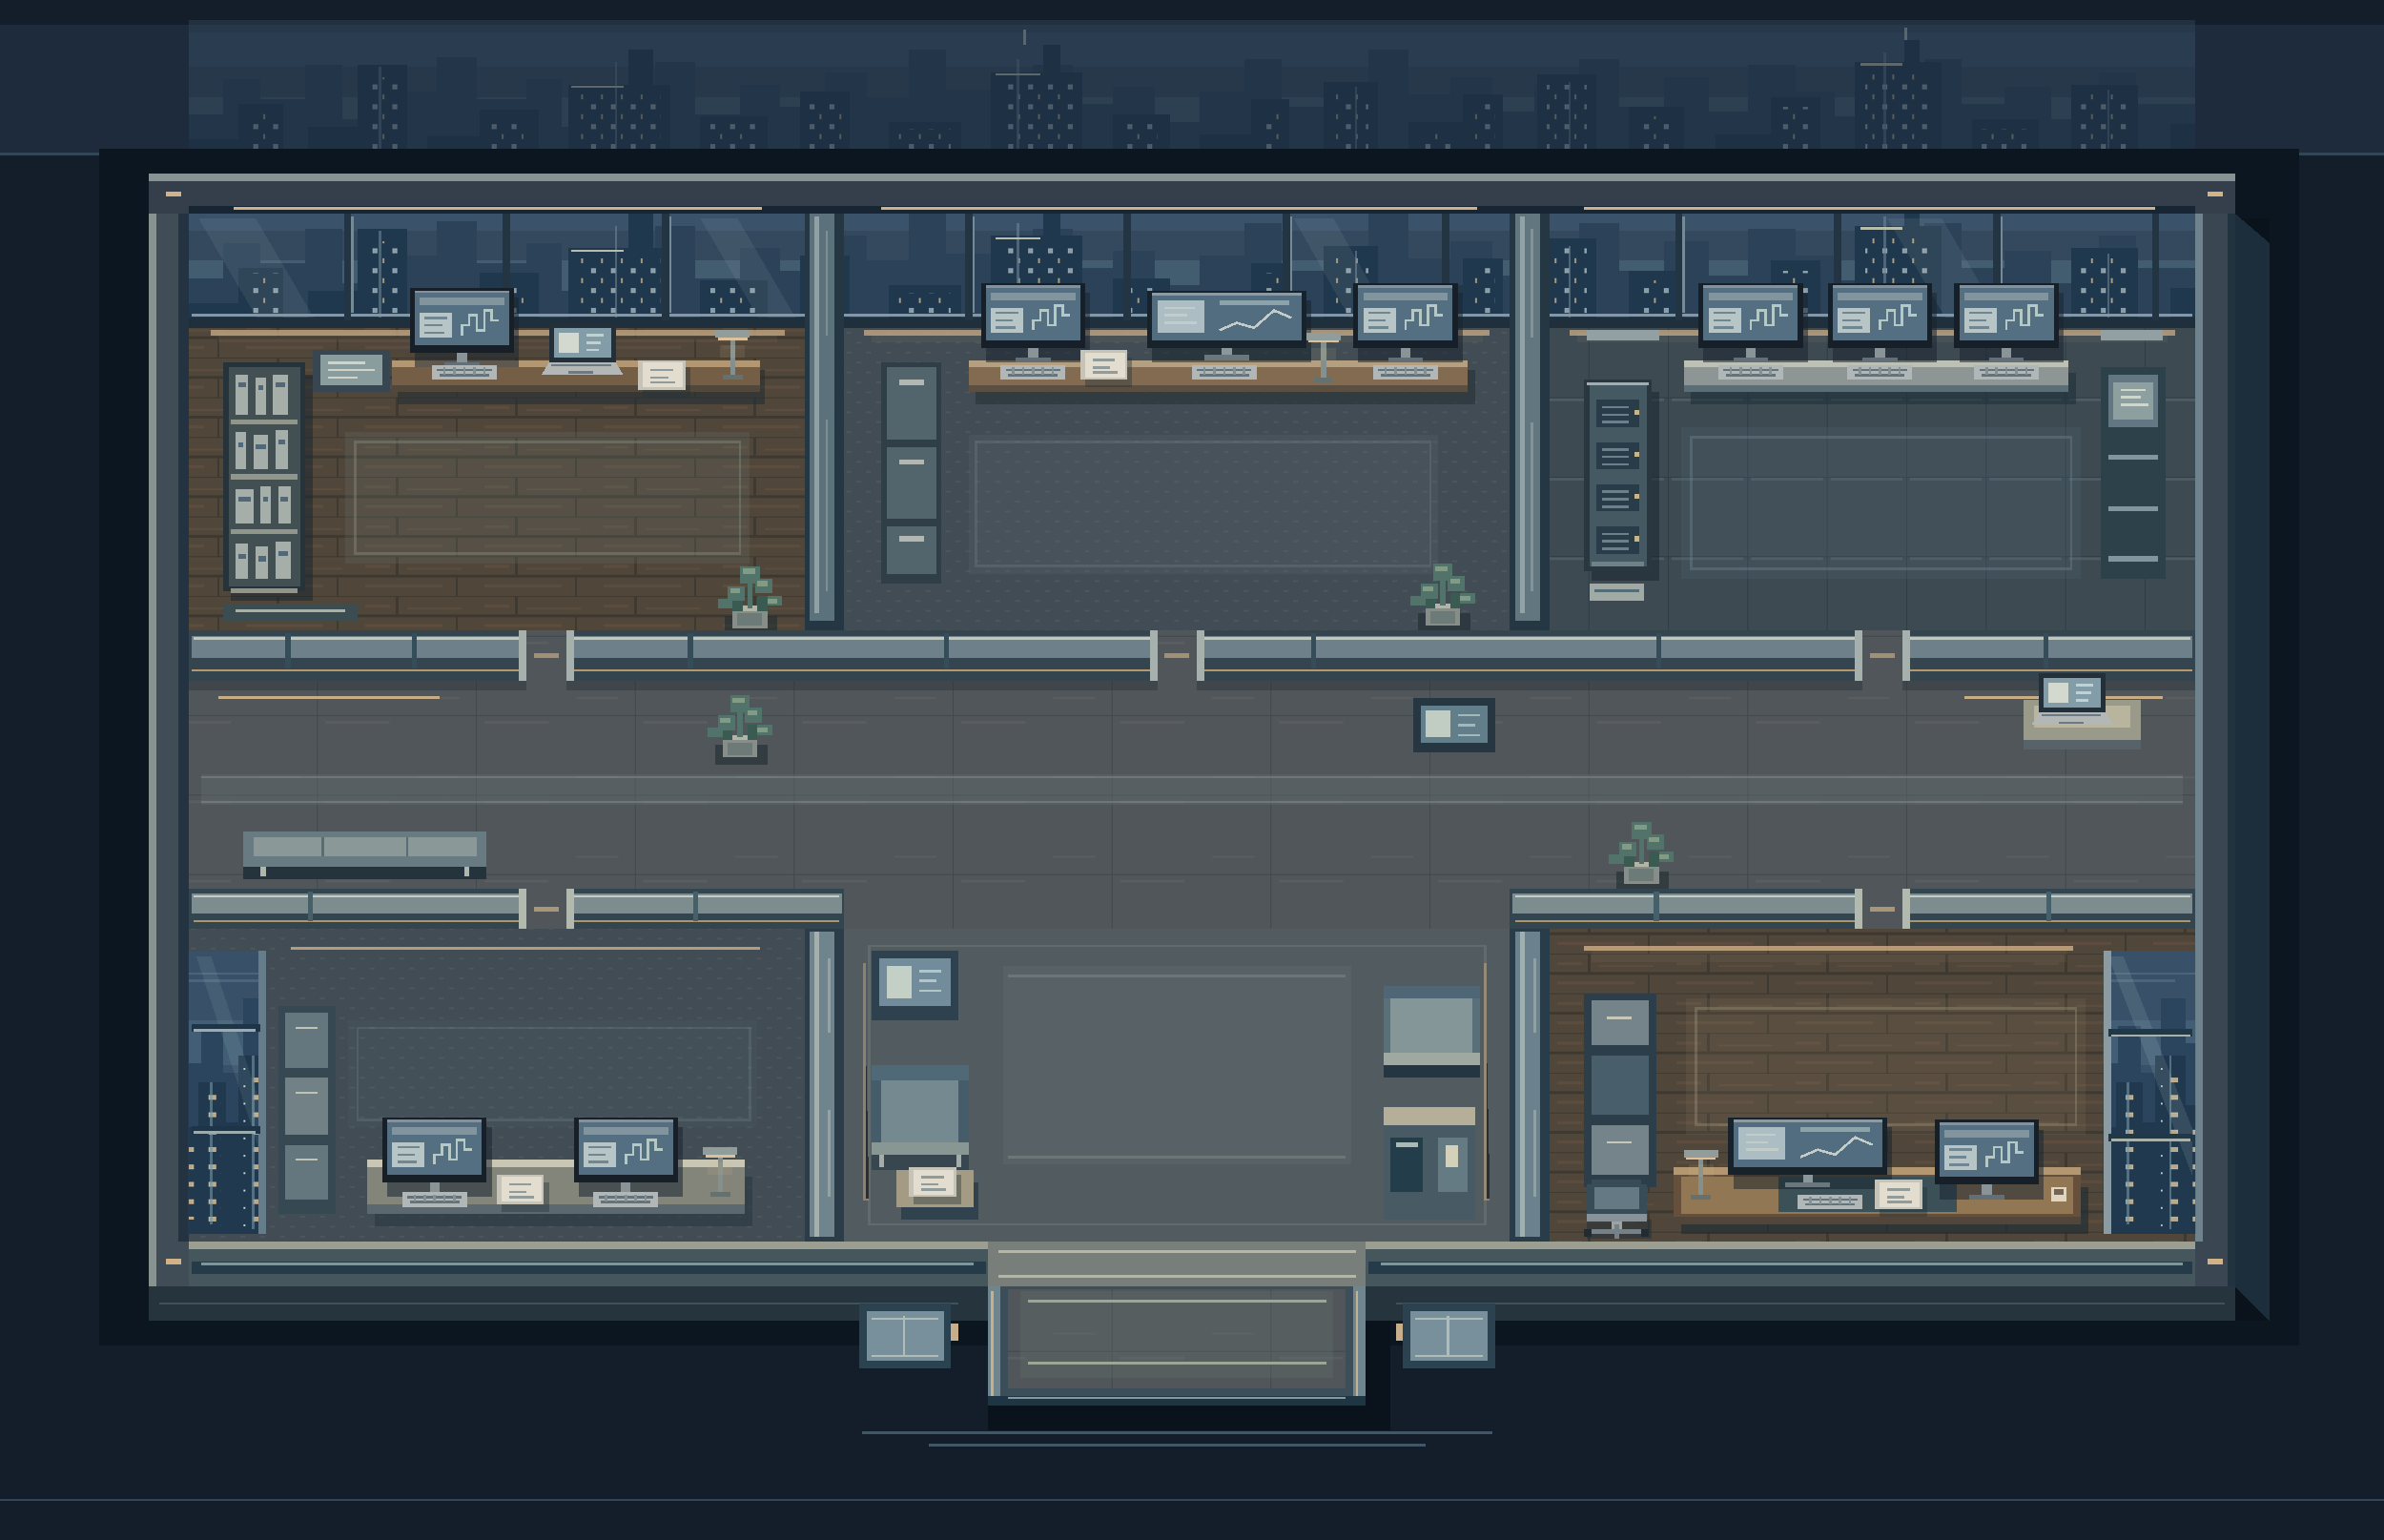
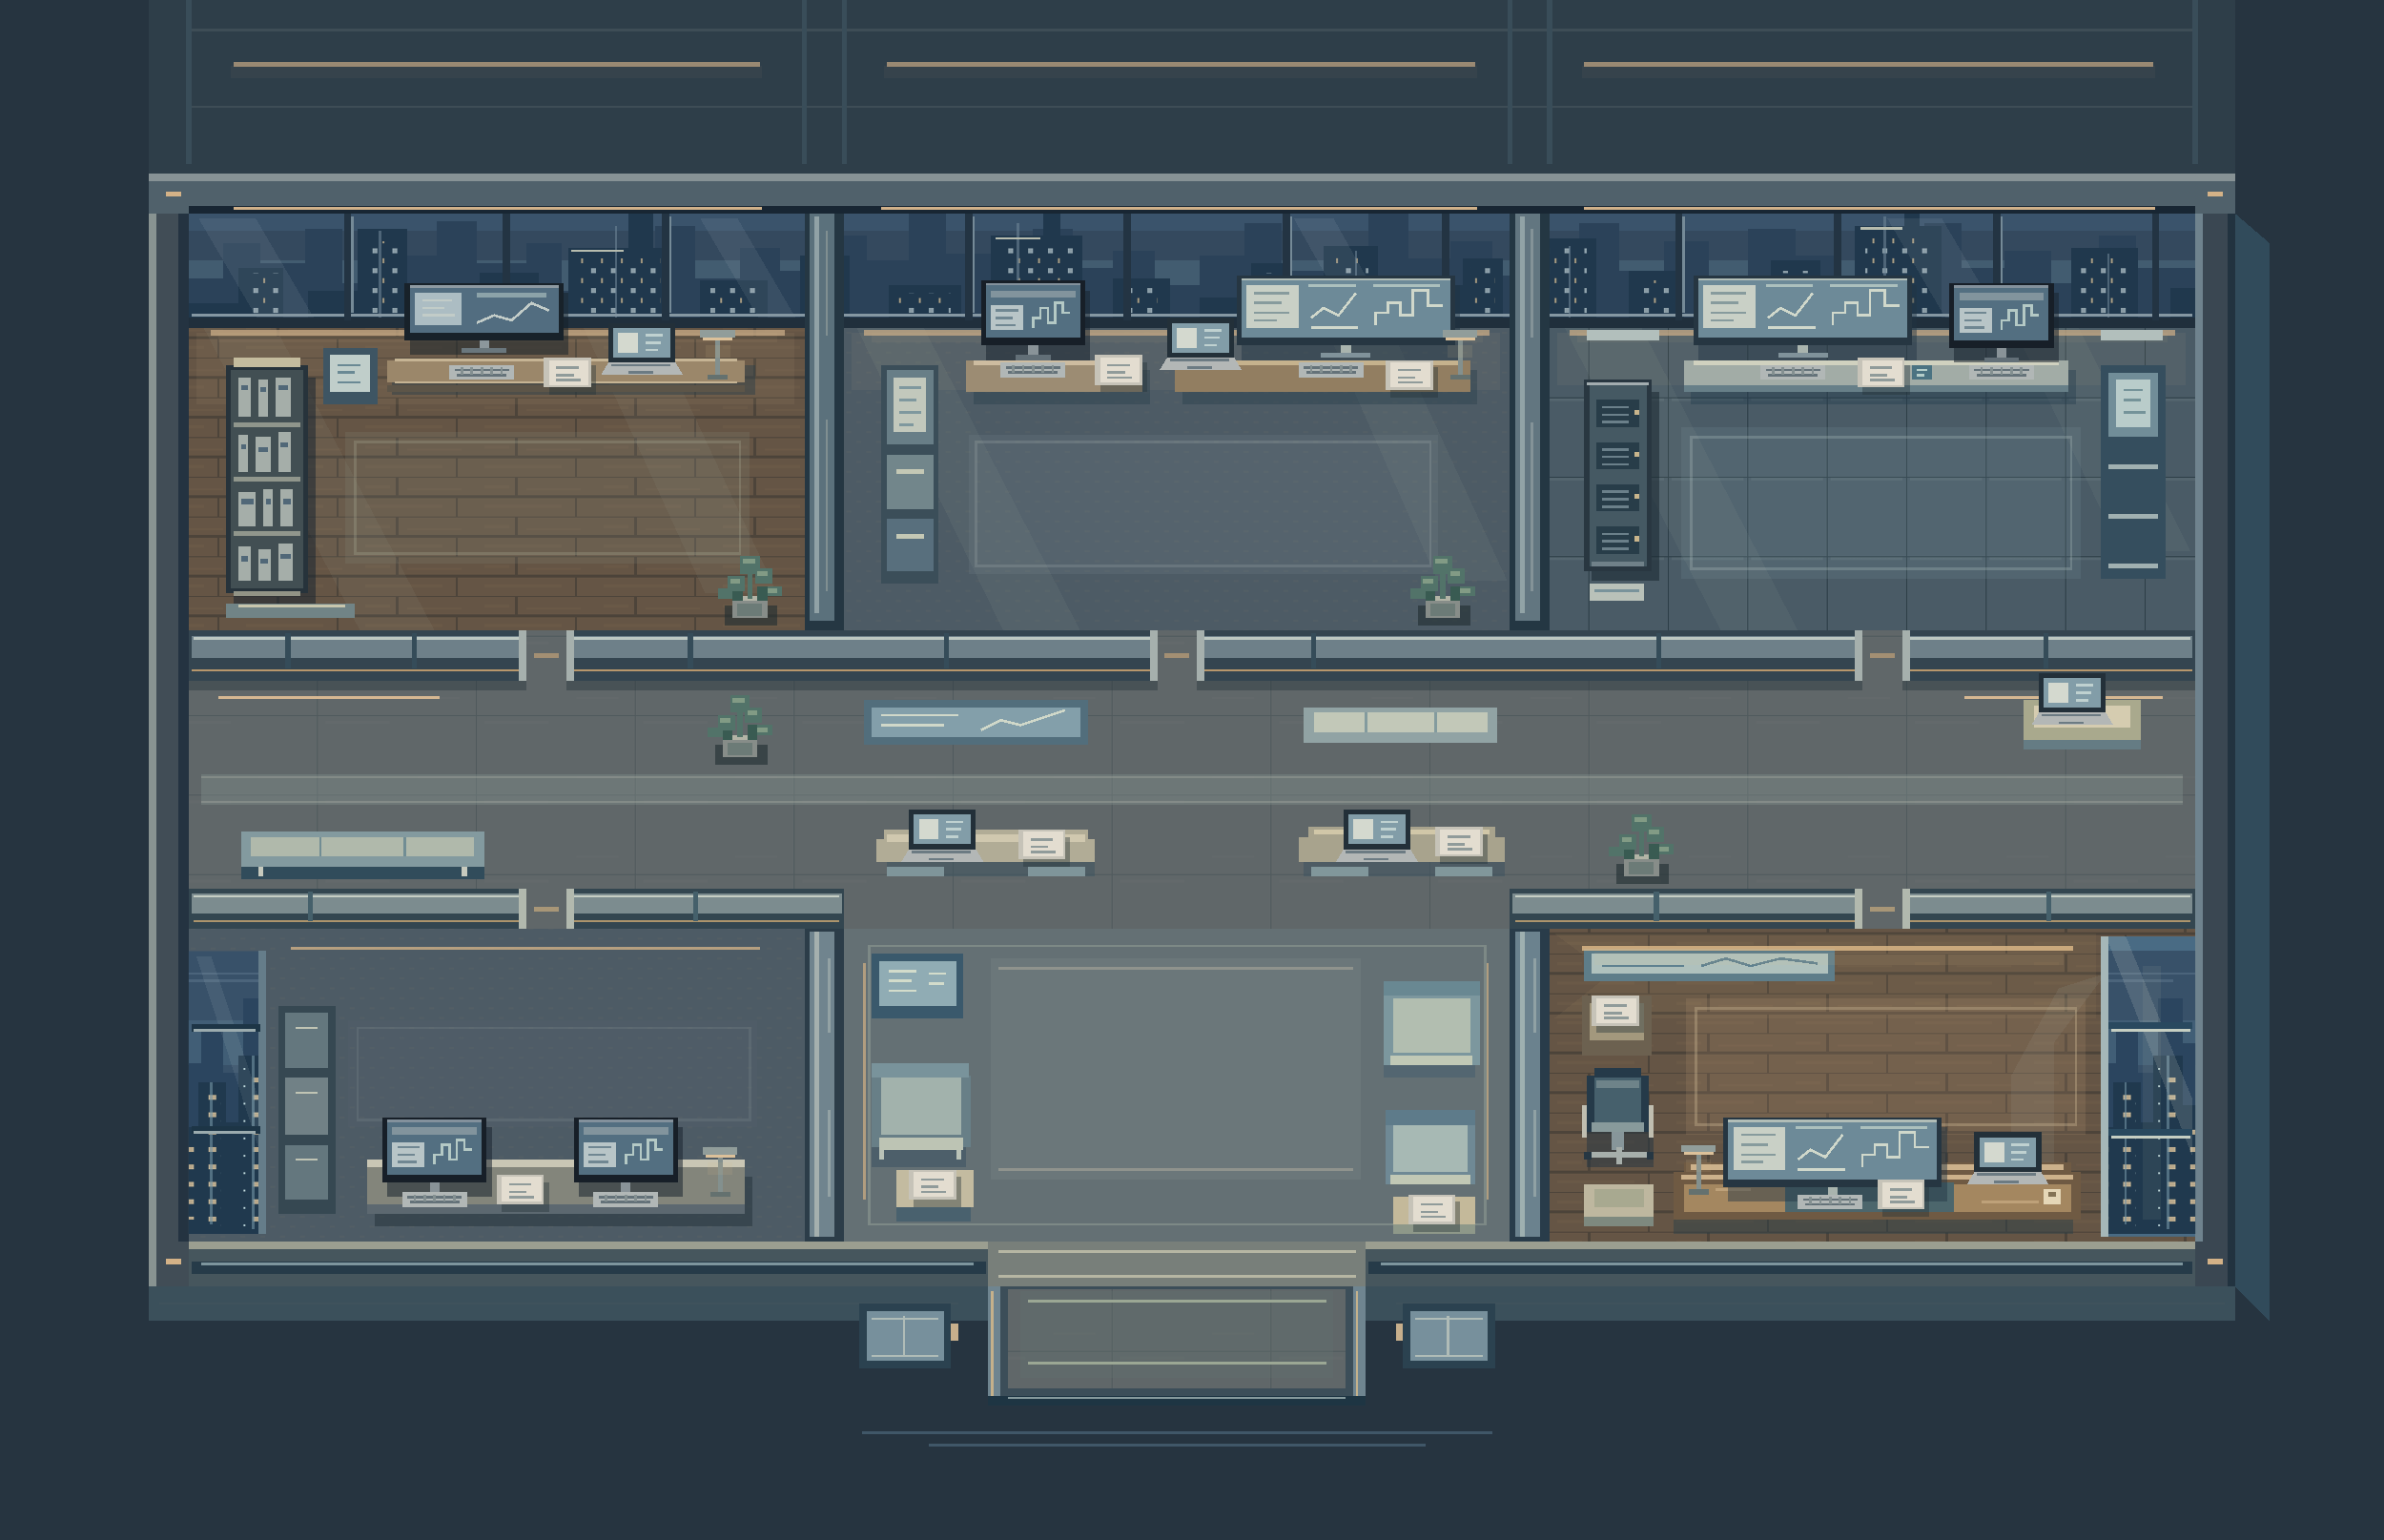
<svg xmlns="http://www.w3.org/2000/svg" width="960" height="620" viewBox="0 0 960 620" shape-rendering="crispEdges" role="img" aria-labelledby="title description">
  <defs>
    <pattern id="wood" width="48" height="16" patternUnits="userSpaceOnUse">
-       <rect width="48" height="16" fill="#51463a" />
-       <path d="M0 0H48M0 8H48" stroke="#3e3931" stroke-width="1" />
-       <path d="M16 0V8M40 8V16" stroke="#3e3931" stroke-width="1" />
+       <rect width="48" height="16" fill="#655545" />
+       <path d="M0 0H48M0 8H48" stroke="#4d443a" stroke-width="1" />
+       <path d="M16 0V8M40 8V16" stroke="#4d443a" stroke-width="1" />
      <path d="M3 4H13M20 5H42M3 12H34" stroke="#78624b" stroke-width="1" opacity=".25" />
    </pattern>
    <pattern id="stone" width="64" height="32" patternUnits="userSpaceOnUse">
-       <rect width="64" height="32" fill="#51565a" />
-       <path d="M0 0H64V32" fill="none" stroke="#42494e" stroke-width="1" />
+       <rect width="64" height="32" fill="#606769" />
+       <path d="M0 0H64V32" fill="none" stroke="#505a5d" stroke-width="1" />
      <path d="M3 3H29M40 25H57" stroke="#6b7070" stroke-width="1" opacity=".3" />
    </pattern>
    <pattern id="carpet" width="8" height="8" patternUnits="userSpaceOnUse">
-       <rect width="8" height="8" fill="#414c54" />
+       <rect width="8" height="8" fill="#4d5b65" />
      <path d="M1 2H3M5 6H7" stroke="#5b6263" stroke-width="1" opacity=".4" />
    </pattern>
    <pattern id="labTiles" width="32" height="32" patternUnits="userSpaceOnUse">
-       <rect width="32" height="32" fill="#3d4a52" />
+       <rect width="32" height="32" fill="#4a5b66" />
      <path d="M0 0H32V32" fill="none" stroke="#2d3e47" stroke-width="1" />
      <path d="M1 1H30" stroke="#65737a" stroke-width="1" opacity=".4" />
    </pattern>
    <pattern id="cityLights" width="8" height="8" patternUnits="userSpaceOnUse">
      <rect x="2" y="2" width="2" height="2" fill="#b5c5ca" />
      <rect x="6" y="6" width="1" height="2" fill="#cbb48c" />
    </pattern>
    <pattern id="cityLightsWarm" width="9" height="7" patternUnits="userSpaceOnUse">
      <rect x="2" y="2" width="3" height="2" fill="#d2bc95" />
      <rect x="7" y="5" width="1" height="1" fill="#b7d0d3" />
    </pattern>
    <clipPath id="northView">
      <rect x="76" y="86" width="808" height="43" />
    </clipPath>
    <clipPath id="westView">
      <rect x="76" y="383" width="31" height="114" />
    </clipPath>
    <clipPath id="eastView">
      <rect x="847" y="383" width="37" height="114" />
    </clipPath>
    <g id="city">
      <rect width="808" height="62" fill="#34495e" />
      <rect y="5" width="808" height="14" fill="#3a536b" />
      <rect y="31" width="808" height="31" fill="#425c70" />
      <path d="M0 50V38H14V24H29V32H47V18H62V40H80V29H100V15H116V32H136V24H150V43H169V32H188V17H204V38H222V26H238V35H256V21H273V31H290V12H305V28H323V39H340V18H356V34H372V27H389V41H407V29H425V16H440V35H457V26H475V12H491V30H508V23H525V37H542V26H560V16H576V35H594V23H612V37H628V18H647V29H663V39H680V24H699V16H714V34H731V27H750V40H769V21H784V34H808V62H0Z" fill="#2b4259" />
      <path d="M0 62V48H20V34H38V62H48V43H68V18H88V62H96V47H117V36H141V62H153V26H177V12H187V26H194V62H206V39H233V62H246V29H266V62H282V41H311V62H323V21H344V10H351V21H360V62H372V38H395V62H407V46H428V32H443V62H457V25H479V62H491V41H513V30H529V62H543V22H567V62H580V35H602V62H615V46H637V31H657V62H671V17H691V8H697V17H706V62H718V40H745V62H758V26H785V62H798V42H808V62Z" fill="#20384d" />
      <path d="M23 36H36V60H23ZM72 23H85V60H72ZM120 40H138V60H120ZM158 30H190V60H158ZM210 42H229V60H210ZM250 33H263V60H250ZM285 44H307V60H285ZM327 25H356V60H327ZM376 42H390V60H376ZM432 36H440V60H432ZM461 29H475V60H461ZM496 45H509V60H496ZM516 33H526V60H516ZM547 26H563V60H547ZM584 39H598V60H584ZM640 35H653V60H640ZM675 21H702V60H675ZM722 44H741V60H722ZM762 30H781V60H762Z" fill="url(#cityLights)" opacity=".7" />
      <path d="M77 19V58M172 17V60M334 16V60M470 27V60M556 25V60M683 13V60M773 28V60" stroke="#6d8495" stroke-width="1" opacity=".6" />
      <path d="M154 27H175M325 22H343M673 18H690" stroke="#b7bcae" stroke-width="1" />
      <rect x="336" y="4" width="1" height="6" fill="#adb4ad" />
      <rect x="691" y="3" width="1" height="5" fill="#adb4ad" />
    </g>
    <g id="sideCity">
      <rect width="42" height="114" fill="#385169" />
      <rect y="28" width="42" height="18" fill="#415e76" />
      <path d="M0 114V45H8V30H17V49H25V19H35V37H42V114Z" fill="#2b455f" />
      <path d="M0 114V71H7V53H18V69H23V42H35V62H42V114Z" fill="#20394e" />
      <path d="M2 77H6V108H2ZM9 58H16V112H9ZM25 47H33V112H25ZM37 67H41V109H37Z" fill="url(#cityLightsWarm)" opacity=".85" />
      <path d="M12 53V110M29 42V112" stroke="#7394a5" stroke-width="1" opacity=".6" />
      <path d="M1 9H41M1 12H31" stroke="#677f95" stroke-width="1" opacity=".4" />
    </g>
    <g id="display">
      <rect x="2" y="4" width="42" height="28" fill="#1a2530" opacity=".55" />
      <rect width="42" height="26" fill="#171f28" />
      <rect x="2" y="2" width="38" height="21" fill="#536f81" />
      <rect x="4" y="4" width="34" height="3" fill="#82949d" />
      <rect x="4" y="10" width="13" height="10" fill="#b8c5c7" />
      <path d="M6 12H15M6 15H13M6 18H14" stroke="#708792" stroke-width="1" />
      <path d="M21 19V15H24V11H27V17H30V9H33V13H36" fill="none" stroke="#b4c9c5" stroke-width="1" />
      <rect x="19" y="26" width="4" height="4" fill="#899398" />
      <rect x="14" y="30" width="14" height="2" fill="#626f77" />
      <rect x="2" y="1" width="38" height="1" fill="#83919c" />
    </g>
    <g id="wideDisplay">
      <rect x="2" y="4" width="64" height="25" fill="#141f28" opacity=".5" />
      <rect width="64" height="23" fill="#18222a" />
      <rect x="2" y="2" width="60" height="18" fill="#526d80" />
      <rect x="4" y="4" width="19" height="13" fill="#acbdc3" />
      <path d="M7 7H19M7 10H16M7 13H20M29 16L36 13L43 15L51 8L58 11" fill="none" stroke="#c2ccc8" stroke-width="1" />
      <rect x="29" y="4" width="28" height="2" fill="#8ca3a9" />
      <rect x="30" y="23" width="4" height="3" fill="#8c979c" />
      <rect x="23" y="26" width="18" height="2" fill="#6a777d" />
      <rect x="2" y="1" width="60" height="1" fill="#8e9aa2" />
    </g>
    <g id="laptop">
      <rect width="27" height="16" fill="#233039" />
      <rect x="2" y="2" width="23" height="12" fill="#829da8" />
      <rect x="4" y="4" width="8" height="8" fill="#d4d9cf" />
      <path d="M15 5H22M15 8H21M15 11H20" stroke="#bfd1d0" stroke-width="1" />
      <path d="M0 16H27L30 21H-3Z" fill="#b3b7b6" />
      <path d="M1 17H25M8 20H18" stroke="#6c7b83" stroke-width="1" />
    </g>
    <g id="keyboard">
      <rect width="26" height="6" fill="#b1b7b6" />
      <path d="M2 2H24M3 4H23" stroke="#647279" stroke-width="1" />
      <path d="M5 1V4M9 1V4M13 1V4M17 1V4M21 1V4" stroke="#849091" stroke-width="1" />
    </g>
    <g id="documents">
      <rect x="2" y="3" width="19" height="12" fill="#243137" opacity=".4" />
      <rect width="19" height="12" fill="#c6c3b8" />
      <rect x="2" y="1" width="16" height="10" fill="#e3ddd0" />
      <path d="M5 4H14M5 7H12M5 9H15" stroke="#909b9a" stroke-width="1" />
    </g>
    <g id="deskLight">
      <rect x="8" y="4" width="2" height="16" fill="#83908e" />
      <rect x="2" y="2" width="14" height="3" fill="#919d9a" />
      <rect x="3" y="5" width="12" height="1" fill="#dcc19a" />
      <rect x="5" y="20" width="8" height="2" fill="#64716f" />
      <path d="M4 8H14V13H4Z" fill="#d7b886" opacity=".12" />
    </g>
    <g id="plant">
      <rect x="5" y="20" width="21" height="8" fill="#1f2d31" opacity=".6" />
      <rect x="8" y="16" width="14" height="9" fill="#878d89" />
      <rect x="8" y="16" width="14" height="2" fill="#b2b4a6" />
      <rect x="10" y="19" width="10" height="5" fill="#6c7b77" />
      <path d="M14 17V4H16V17M6 8H13V14H6ZM17 5H24V11H17ZM11 0H19V7H11ZM2 13H9V17H2ZM21 12H28V16H21Z" fill="#527369" />
      <path d="M7 9H11V11H7ZM12 1H17V3H12ZM18 6H22V8H18ZM22 13H26V15H22Z" fill="#829b85" />
      <path d="M8 14H12V18H8M18 12H22V18H18" fill="#395b52" />
    </g>
    <g id="knowledgeCabinet">
      <rect x="3" y="5" width="33" height="91" fill="#1a2731" opacity=".55" />
      <rect width="33" height="92" fill="#27333b" />
      <rect x="2" y="2" width="29" height="88" fill="#424f53" />
      <path d="M3 24H30M3 46H30M3 68H30" stroke="#90968c" stroke-width="2" />
      <path d="M5 5H10V21H5ZM13 6H17V21H13ZM20 5H26V21H20ZM5 28H9V43H5ZM12 29H18V43H12ZM21 27H26V43H21ZM5 51H12V65H5ZM15 50H19V65H15ZM22 50H27V65H22ZM5 73H10V87H5ZM13 74H18V87H13ZM21 72H27V87H21Z" fill="#a5aea9" />
      <path d="M6 9H9M14 10H16M21 9H25M6 33H8M13 34H17M22 32H25M6 55H11M16 55H18M23 55H26M6 78H9M14 79H17M22 77H26" stroke="#516878" stroke-width="2" />
      <rect x="3" y="91" width="27" height="2" fill="#929486" />
    </g>
    <g id="server">
      <rect x="3" y="5" width="27" height="76" fill="#182630" opacity=".55" />
      <rect width="27" height="77" fill="#293741" />
      <rect x="2" y="2" width="23" height="73" fill="#455963" />
      <path d="M5 8H22V19H5ZM5 25H22V36H5ZM5 42H22V53H5ZM5 59H22V70H5Z" fill="#283d49" />
      <path d="M7 11H18M7 14H18M7 17H18M7 28H18M7 31H18M7 34H18M7 45H18M7 48H18M7 51H18M7 62H18M7 65H18M7 68H18" stroke="#6b808a" stroke-width="1" />
      <path d="M20 12H22V14H20ZM20 29H22V31H20ZM20 46H22V48H20ZM20 63H22V65H20Z" fill="#c9b58c" />
      <rect x="1" y="1" width="25" height="1" fill="#a3adb0" />
      <rect x="3" y="73" width="21" height="2" fill="#708189" />
    </g>
    <g id="modernChair">
      <rect x="2" y="19" width="26" height="8" fill="#213039" opacity=".5" />
      <path d="M4 3H24V5H26V18H2V5H4Z" fill="#384c58" />
      <rect x="5" y="6" width="18" height="9" fill="#647983" />
      <rect x="2" y="17" width="24" height="3" fill="#889298" />
      <rect x="12" y="20" width="4" height="4" fill="#9ca4a2" />
      <path d="M3 24H25M14 21V27" stroke="#73828a" stroke-width="2" />
      <rect x="1" y="23" width="3" height="3" fill="#202c34" />
      <rect x="24" y="23" width="3" height="3" fill="#202c34" />
    </g>
+     <g id="briefingDisplay">
+       <rect x="2" y="4" width="88" height="30" fill="#1f3442" opacity=".45" />
+       <rect width="88" height="28" fill="#263642" />
+       <rect x="2" y="2" width="84" height="23" fill="#6d8a98" />
+       <rect x="4" y="4" width="21" height="17" fill="#c9d0c6" />
+       <path d="M7 7H21M7 11H18M7 15H21M7 18H16" stroke="#879b9d" stroke-width="1" />
+       <path d="M30 21H49M30 17L35 13L41 16L48 7M56 20V15H61V11H66V16H71V6H77V12H83" fill="none" stroke="#d0d8cb" stroke-width="1" />
+       <path d="M29 4H48M55 4H82" stroke="#acc0bd" stroke-width="1" />
+       <rect x="2" y="1" width="84" height="1" fill="#b1bdb7" />
+       <rect x="42" y="28" width="4" height="3" fill="#a9b4ae" />
+       <rect x="34" y="31" width="20" height="2" fill="#80929a" />
+     </g>
+     <g id="executiveChair">
+       <rect x="2" y="26" width="27" height="14" fill="#223442" opacity=".5" />
+       <path d="M5 0H24V3H27V26H2V3H5Z" fill="#253a49" />
+       <rect x="5" y="4" width="19" height="18" fill="#46606c" />
+       <rect x="6" y="5" width="17" height="3" fill="#6e8389" />
+       <rect x="4" y="22" width="21" height="4" fill="#889a9b" />
+       <path d="M1 15V28M28 15V28" stroke="#c0beb0" stroke-width="2" />
+       <rect x="12" y="26" width="5" height="7" fill="#87969a" />
+       <path d="M3 35H27M15 32V39" stroke="#a7afab" stroke-width="2" />
+       <rect x="1" y="34" width="3" height="3" fill="#263743" />
+       <rect x="26" y="34" width="3" height="3" fill="#263743" />
+     </g>
+     <clipPath id="directorGlazing">
+       <rect x="846" y="377" width="38" height="121" />
+     </clipPath>
  </defs>
-   <rect width="960" height="620" fill="#141e2a" />
-   <rect y="10" width="960" height="52" fill="#1d2b3c" />
-   <g opacity=".42" transform="translate(76 8)">
-     <use href="#city" />
-   </g>
-   <path d="M0 62H960M0 604H960" stroke="#334658" stroke-width="1" />
-   <rect x="40" y="60" width="886" height="482" fill="#0c1620" />
-   <path d="M60 88H914V532H560V576H398V532H60Z" fill="#0a131c" />
-   <rect x="60" y="70" width="840" height="448" fill="#313d44" />
+   <rect width="960" height="620" fill="#263440" />
+   <rect x="60" width="840" height="70" fill="#2e3e49" />
+   <path d="M76 12H884M76 43H884" stroke="#55636a" stroke-width="1" opacity=".4" />
+   <path d="M94 26H306M357 26H594M638 26H867" stroke="#d3b08a" stroke-width="2" opacity=".65" />
+   <path d="M93 29H307M356 29H595M637 29H868" stroke="#d3b08a" stroke-width="5" opacity=".05" />
+   <path d="M76 0V66M324 0V66M340 0V66M608 0V66M624 0V66M884 0V66" stroke="#394d59" stroke-width="2" />
+   <rect x="60" y="70" width="840" height="448" fill="#46545d" />
  <rect x="76" y="86" width="808" height="414" fill="url(#stone)" />
  <rect x="76" y="86" width="248" height="168" fill="url(#wood)" />
  <rect x="340" y="86" width="268" height="168" fill="url(#carpet)" />
  <rect x="624" y="86" width="260" height="168" fill="url(#labTiles)" />
  <rect x="76" y="374" width="248" height="126" fill="url(#carpet)" />
  <rect x="624" y="374" width="260" height="126" fill="url(#wood)" />
-   <rect x="340" y="374" width="268" height="126" fill="#525b60" />
-   <path d="M350 381H598V493H350Z" fill="none" stroke="#626b6c" stroke-width="1" />
+   <rect x="340" y="374" width="268" height="126" fill="#647074" />
+   <path d="M350 381H598V493H350Z" fill="none" stroke="#7d8986" stroke-width="1" />
+   <path d="M82 132H111L175 254H145ZM235 132H263L313 239H284ZM345 132H372L435 254H404ZM534 132H560L607 234H579ZM630 132H661L724 254H693ZM811 132H837L882 222H854Z" fill="#c3d2ce" opacity=".055" />
+   <path d="M79 134H320V163H79ZM343 134H604V157H343ZM627 134H880V155H627Z" fill="#d8ba8c" opacity=".065" />
+   <path d="M626 376H844V410H626L660 383H824V393H649Z" fill="#d4ad77" opacity=".07" />
+   <path d="M848 392L827 420V475H810V433L829 398Z" fill="#b5ced2" opacity=".085" />
  <g clip-path="url(#northView)">
    <use href="#city" x="76" y="74" />
    <path d="M80 88L103 88L127 129H104ZM282 88H297L321 129H306ZM521 88H537L560 129H544ZM760 88H782L806 129H784Z" fill="#b3c5cb" opacity=".1" />
  </g>
  <rect x="76" y="128" width="808" height="4" fill="#202f3c" />
  <path d="M77 127H883" stroke="#8597a2" stroke-width="1" />
  <path d="M140 86V129M204 86V129M268 86V129M390 86V129M454 86V129M518 86V129M582 86V129M676 86V129M740 86V129M804 86V129M868 86V129" stroke="#233443" stroke-width="3" />
  <path d="M142 87V126M270 87V126M392 87V126M520 87V126M678 87V126M806 87V126" stroke="#758a97" stroke-width="1" />
-   <rect x="60" y="70" width="840" height="16" fill="#343f4b" />
+   <rect x="60" y="70" width="840" height="16" fill="#50616b" />
  <rect x="60" y="70" width="840" height="3" fill="#879295" />
  <rect x="76" y="83" width="808" height="3" fill="#182633" />
  <path d="M94 84H307M355 84H595M638 84H868" stroke="#d0b18a" stroke-width="1" />
  <rect x="60" y="86" width="16" height="432" fill="#414d56" />
  <rect x="60" y="86" width="3" height="432" fill="#889391" />
  <rect x="72" y="86" width="4" height="414" fill="#243341" />
  <rect x="884" y="86" width="16" height="432" fill="#3a4752" />
  <rect x="884" y="86" width="3" height="414" fill="#6f838e" />
  <rect x="897" y="86" width="3" height="432" fill="#223340" />
-   <path d="M900 86L914 98V532L900 518Z" fill="#1c2d3b" />
-   <path d="M60 518H398V532H60ZM550 518H900V532H550Z" fill="#26343d" />
+   <path d="M900 86L914 98V532L900 518Z" fill="#314b5b" />
+   <path d="M60 518H398V532H60ZM550 518H900V532H550Z" fill="#3b505b" />
  <path d="M64 525H386M562 525H896" stroke="#3f525c" stroke-width="1" />
  <path d="M85 134H316M348 134H600M632 134H876" stroke="#c8ab85" stroke-width="2" opacity=".75" />
  <path d="M88 136H313M351 136H597M635 136H873" stroke="#d7b384" stroke-width="4" opacity=".07" />
-   <use href="#knowledgeCabinet" x="90" y="146" />
-   <rect x="126" y="141" width="31" height="17" fill="#374650" />
-   <rect x="129" y="143" width="25" height="12" fill="#8a9d9e" />
-   <path d="M132 146H147M132 149H151M132 152H144" stroke="#d0d3c7" stroke-width="1" />
-   <rect x="160" y="149" width="148" height="14" fill="#242e35" opacity=".6" />
-   <rect x="158" y="145" width="148" height="13" fill="#745e45" />
-   <rect x="158" y="145" width="148" height="3" fill="#b39773" />
-   <rect x="158" y="155" width="148" height="3" fill="#51483b" />
-   <use href="#display" x="165" y="116" />
-   <use href="#laptop" x="221" y="130" />
-   <use href="#documents" x="257" y="145" />
-   <use href="#deskLight" x="286" y="131" />
-   <use href="#keyboard" x="174" y="147" />
-   <rect x="139" y="174" width="163" height="53" fill="#65706a" opacity=".25" />
-   <path d="M143 178H298V223H143Z" fill="none" stroke="#879184" stroke-width="1" opacity=".4" />
-   <rect x="90" y="243" width="54" height="7" fill="#3b4d50" />
-   <path d="M95 246H139" stroke="#adb1a0" stroke-width="1" />
-   <use href="#plant" x="287" y="228" />
-   <rect x="355" y="146" width="24" height="89" fill="#303f47" />
-   <rect x="357" y="148" width="20" height="29" fill="#52646c" />
-   <rect x="357" y="180" width="20" height="29" fill="#52646c" />
-   <rect x="357" y="212" width="20" height="19" fill="#52646c" />
-   <path d="M362 154H372M362 186H372M362 217H372" stroke="#b2b8b1" stroke-width="2" />
-   <rect x="393" y="149" width="201" height="14" fill="#273239" opacity=".65" />
-   <rect x="390" y="145" width="201" height="13" fill="#826b50" />
-   <rect x="390" y="145" width="201" height="3" fill="#b4a080" />
-   <rect x="390" y="155" width="201" height="3" fill="#5b4f42" />
-   <use href="#display" x="395" y="114" />
-   <use href="#wideDisplay" x="462" y="117" />
-   <use href="#display" x="545" y="114" />
-   <use href="#keyboard" x="403" y="147" />
-   <use href="#keyboard" x="480" y="147" />
-   <use href="#keyboard" x="553" y="147" />
-   <use href="#documents" x="435" y="141" />
-   <use href="#deskLight" x="524" y="132" />
-   <rect x="390" y="175" width="189" height="56" fill="#64717b" opacity=".18" />
-   <path d="M393 178H576V228H393Z" fill="none" stroke="#8c989e" stroke-width="1" opacity=".2" />
-   <use href="#plant" x="566" y="227" />
+   <use href="#knowledgeCabinet" x="91" y="147" />
+   <rect x="94" y="144" width="27" height="4" fill="#c4bc9e" />
+   <rect x="130" y="140" width="22" height="23" fill="#3e5563" />
+   <rect x="133" y="143" width="16" height="15" fill="#c0ceca" />
+   <path d="M136 147H145M136 150H143M136 154H145" stroke="#6a8994" stroke-width="1" />
+   <path d="M158 147H304V159H158Z" fill="#283b46" opacity=".45" />
+   <path d="M156 145H300V154H156Z" fill="#9b876a" />
+   <path d="M159 145H297M159 154H297" stroke="#c6b494" stroke-width="1" />
+   <rect x="156" y="155" width="144" height="3" fill="#5d5548" />
+   <use href="#wideDisplay" x="163" y="114" />
+   <use href="#laptop" x="245" y="130" />
+   <use href="#keyboard" x="181" y="147" />
+   <use href="#documents" x="219" y="144" />
+   <use href="#deskLight" x="280" y="131" />
+   <rect x="139" y="174" width="163" height="53" fill="#8e9588" opacity=".16" />
+   <path d="M143 178H298V223H143Z" fill="none" stroke="#b4b8a0" stroke-width="1" opacity=".25" />
+   <rect x="91" y="243" width="52" height="6" fill="#718486" />
+   <path d="M96 244H139" stroke="#c8c6ad" stroke-width="1" />
+   <use href="#plant" x="287" y="224" />
+   <rect x="355" y="147" width="23" height="88" fill="#3b4e59" />
+   <rect x="357" y="149" width="19" height="30" fill="#687e87" />
+   <rect x="360" y="152" width="13" height="22" fill="#c2c8bc" />
+   <path d="M362 156H371M362 161H369M362 166H371M362 171H368" stroke="#7f989e" stroke-width="1" />
+   <rect x="357" y="183" width="19" height="22" fill="#72868b" />
+   <rect x="357" y="209" width="19" height="21" fill="#586f7d" />
+   <path d="M361 190H372M361 216H372" stroke="#c4c8b5" stroke-width="2" />
+   <rect x="392" y="149" width="71" height="14" fill="#263b49" opacity=".4" />
+   <rect x="389" y="145" width="71" height="13" fill="#9c8c73" />
+   <path d="M392 146H457" stroke="#cdbca0" stroke-width="2" />
+   <rect x="476" y="149" width="119" height="14" fill="#263b49" opacity=".4" />
+   <rect x="473" y="145" width="119" height="13" fill="#927e61" />
+   <path d="M476 146H589" stroke="#c5b28d" stroke-width="2" />
+   <use href="#display" x="395" y="113" />
+   <use href="#briefingDisplay" x="498" y="111" />
+   <use href="#keyboard" x="403" y="146" />
+   <use href="#keyboard" x="523" y="146" />
+   <use href="#laptop" x="470" y="128" />
+   <use href="#documents" x="441" y="143" />
+   <use href="#documents" x="558" y="145" />
+   <use href="#deskLight" x="579" y="131" />
+   <rect x="390" y="175" width="189" height="56" fill="#8b9ba1" opacity=".13" />
+   <path d="M393 178H576V228H393Z" fill="none" stroke="#b3bebe" stroke-width="1" opacity=".2" />
+   <use href="#plant" x="566" y="224" />
  <use href="#server" x="638" y="153" />
-   <rect x="640" y="235" width="22" height="7" fill="#a0a9a4" />
-   <path d="M642 238H660" stroke="#536c76" stroke-width="1" />
-   <rect x="846" y="148" width="26" height="85" fill="#2d414b" />
-   <rect x="849" y="151" width="20" height="21" fill="#627782" />
-   <rect x="851" y="154" width="16" height="15" fill="#8d9f9e" />
-   <path d="M854 157H864M854 160H862M854 163H865" stroke="#d0d7c8" stroke-width="1" />
-   <path d="M849 184H869M849 205H869M849 225H869" stroke="#80969f" stroke-width="2" />
-   <rect x="681" y="150" width="155" height="13" fill="#1e3039" opacity=".6" />
-   <rect x="678" y="145" width="155" height="13" fill="#8d9695" />
-   <rect x="678" y="145" width="155" height="3" fill="#bdc0b5" />
-   <rect x="678" y="155" width="155" height="3" fill="#5c6e75" />
-   <use href="#display" x="684" y="114" />
-   <use href="#display" x="736" y="114" />
-   <use href="#display" x="787" y="114" />
-   <use href="#keyboard" x="692" y="147" />
-   <use href="#keyboard" x="744" y="147" />
-   <use href="#keyboard" x="795" y="147" />
-   <rect x="677" y="172" width="161" height="61" fill="#536b77" opacity=".2" />
-   <path d="M681 176H834V229H681Z" fill="none" stroke="#7d969f" stroke-width="1" opacity=".3" />
-   <rect x="639" y="133" width="29" height="4" fill="#92a0a3" />
-   <rect x="846" y="133" width="25" height="4" fill="#92a0a3" />
+   <rect x="640" y="235" width="22" height="7" fill="#b9c1b9" />
+   <path d="M642 238H660" stroke="#79939b" stroke-width="1" />
+   <rect x="846" y="147" width="26" height="86" fill="#354e5e" />
+   <rect x="849" y="150" width="20" height="26" fill="#718d98" />
+   <rect x="852" y="153" width="14" height="19" fill="#b9ccca" />
+   <path d="M855 157H863M855 161H862M855 166H864" stroke="#759399" stroke-width="1" />
+   <path d="M849 188H869M849 208H869M849 228H869" stroke="#a0b0b1" stroke-width="2" />
+   <rect x="681" y="149" width="155" height="14" fill="#223d4e" opacity=".4" />
+   <rect x="678" y="145" width="155" height="13" fill="#a2aca6" />
+   <path d="M682 146H829" stroke="#d0d1bf" stroke-width="2" />
+   <rect x="678" y="155" width="155" height="3" fill="#677f88" />
+   <use href="#briefingDisplay" x="682" y="111" />
+   <use href="#display" x="785" y="114" />
+   <use href="#keyboard" x="709" y="147" />
+   <use href="#keyboard" x="793" y="147" />
+   <use href="#documents" x="748" y="144" />
+   <rect x="770" y="147" width="8" height="6" fill="#4b7382" />
+   <path d="M772 149H776M772 151H775" stroke="#b5ceca" stroke-width="1" />
+   <rect x="677" y="172" width="161" height="61" fill="#8caab2" opacity=".13" />
+   <path d="M681 176H834V229H681Z" fill="none" stroke="#bfd0cd" stroke-width="1" opacity=".25" />
+   <rect x="639" y="133" width="29" height="4" fill="#b2bfbc" />
+   <rect x="846" y="133" width="25" height="4" fill="#b2bfbc" />
  <rect x="324" y="86" width="16" height="188" fill="#253743" />
  <rect x="326" y="86" width="10" height="164" fill="#78909b" opacity=".65" />
  <rect x="328" y="87" width="2" height="160" fill="#b6c3c2" opacity=".6" />
  <path d="M333 93V135M333 169V238" stroke="#d6d6c4" stroke-width="1" opacity=".3" />
  <rect x="608" y="86" width="16" height="188" fill="#243743" />
  <rect x="610" y="86" width="10" height="164" fill="#8298a1" opacity=".65" />
  <rect x="612" y="87" width="2" height="160" fill="#b8c8c5" opacity=".55" />
  <path d="M617 92V136M617 170V238" stroke="#d2d8d0" stroke-width="1" opacity=".3" />
  <path d="M76 254H212V274H76ZM228 254H466V274H228ZM482 254H750V274H482ZM766 254H884V274H766Z" fill="#344550" />
  <path d="M77 256H211V265H77ZM229 256H465V265H229ZM483 256H749V265H483ZM767 256H883V265H767Z" fill="#8da0a7" opacity=".65" />
  <path d="M78 257H210M230 257H464M484 257H748M768 257H882" stroke="#bdc8c2" stroke-width="1" />
  <path d="M77 270H211M229 270H465M483 270H749M767 270H883" stroke="#b7976c" stroke-width="1" />
  <path d="M116 255V269M167 255V269M278 255V269M381 255V269M529 255V269M668 255V269M824 255V269" stroke="#354c59" stroke-width="2" />
  <path d="M209 254H212V274H209ZM228 254H231V274H228ZM463 254H466V274H463ZM482 254H485V274H482ZM747 254H750V274H747ZM766 254H769V274H766Z" fill="#a6b0ad" />
  <path d="M215 264H225M469 264H479M753 264H763" stroke="#a38f73" stroke-width="2" />
  <path d="M76 276H212M228 276H466M482 276H750M766 276H884" stroke="#1d2b34" stroke-width="4" opacity=".35" />
-   <rect x="81" y="312" width="798" height="12" fill="#637071" opacity=".36" />
-   <path d="M81 313H879M81 323H879" stroke="#8a9390" stroke-width="1" opacity=".45" />
-   <path d="M88 281H177M791 281H871" stroke="#c7ad85" stroke-width="1" />
-   <rect x="98" y="340" width="98" height="14" fill="#25333d" />
-   <rect x="98" y="335" width="98" height="14" fill="#687b83" />
-   <rect x="102" y="337" width="90" height="8" fill="#8a9897" />
-   <path d="M130 337V345M164 337V345" stroke="#596d77" stroke-width="1" />
-   <path d="M106 349V353M188 349V353" stroke="#b1b6ad" stroke-width="2" />
+   <rect x="81" y="312" width="798" height="12" fill="#879493" opacity=".35" />
+   <path d="M81 313H879M81 323H879" stroke="#b4b9aa" stroke-width="1" opacity=".3" />
+   <path d="M88 281H177M791 281H871" stroke="#d5b792" stroke-width="1" />
+   <rect x="97" y="340" width="98" height="14" fill="#314c5b" />
+   <rect x="97" y="335" width="98" height="14" fill="#839a9f" />
+   <rect x="101" y="337" width="90" height="8" fill="#b0b9ab" />
+   <path d="M129 337V345M163 337V345" stroke="#718d94" stroke-width="1" />
+   <path d="M105 349V353M187 349V353" stroke="#c7cabe" stroke-width="2" />
  <use href="#plant" x="283" y="280" />
-   <rect x="569" y="281" width="33" height="22" fill="#273742" />
-   <rect x="572" y="284" width="27" height="15" fill="#637e8b" />
-   <rect x="574" y="286" width="10" height="11" fill="#c1ccc3" />
-   <path d="M587 288H596M587 292H594M587 296H596" stroke="#a3b9b7" stroke-width="1" />
-   <rect x="815" y="287" width="47" height="15" fill="#58626a" />
-   <rect x="815" y="282" width="47" height="16" fill="#9a9a8b" />
-   <rect x="819" y="284" width="39" height="9" fill="#b9b49e" />
+   <rect x="348" y="282" width="90" height="18" fill="#526e7c" />
+   <rect x="351" y="285" width="84" height="12" fill="#839faa" />
+   <path d="M355 288H386M355 292H380M395 294L403 290L411 292L429 286" fill="none" stroke="#d0d8c9" stroke-width="1" />
+   <rect x="357" y="339" width="84" height="14" fill="#3c5360" opacity=".5" />
+   <path d="M356 334H438V338H441V347H353V338H356Z" fill="#b1ac96" />
+   <rect x="357" y="336" width="80" height="3" fill="#d0c8af" />
+   <use href="#laptop" x="366" y="326" />
+   <use href="#documents" x="410" y="334" />
+   <path d="M357 351H380M414 351H437" stroke="#7f959a" stroke-width="4" />
+   <rect x="525" y="285" width="78" height="14" fill="#91a3a4" />
+   <rect x="529" y="287" width="70" height="8" fill="#c2c8b8" />
+   <path d="M550 287V295M578 287V295" stroke="#839b9e" stroke-width="1" />
+   <rect x="525" y="338" width="81" height="15" fill="#3b5260" opacity=".5" />
+   <path d="M527 333H602V337H606V347H523V337H527Z" fill="#a8a38d" />
+   <path d="M529 335H600" stroke="#d1c7a8" stroke-width="2" />
+   <use href="#laptop" x="541" y="326" />
+   <use href="#documents" x="578" y="333" />
+   <path d="M528 351H551M578 351H601" stroke="#81979b" stroke-width="4" />
+   <rect x="815" y="287" width="47" height="15" fill="#657c84" />
+   <rect x="815" y="282" width="47" height="16" fill="#a9a98d" />
+   <rect x="819" y="284" width="39" height="9" fill="#d5ccb0" />
  <use href="#laptop" x="821" y="271" />
-   <use href="#plant" x="646" y="331" />
+   <use href="#plant" x="646" y="328" />
  <path d="M76 358H212V374H76ZM228 358H340V374H228ZM608 358H750V374H608ZM766 358H884V374H766Z" fill="#334650" />
  <path d="M77 360H211V368H77ZM229 360H339V368H229ZM609 360H749V368H609ZM767 360H883V368H767Z" fill="#9ba9aa" opacity=".7" />
  <path d="M78 361H210M230 361H338M610 361H748M768 361H882" stroke="#c5cec4" stroke-width="1" />
  <path d="M78 371H210M230 371H338M610 371H748M768 371H882" stroke="#ac946c" stroke-width="1" />
  <path d="M125 359V371M280 359V371M667 359V371M825 359V371" stroke="#45606b" stroke-width="2" />
  <path d="M209 358H212V374H209ZM228 358H231V374H228ZM747 358H750V374H747ZM766 358H769V374H766Z" fill="#b2b9ae" />
  <path d="M215 366H225M753 366H763" stroke="#a89677" stroke-width="2" />
  <rect x="324" y="374" width="16" height="126" fill="#2c3d49" />
  <rect x="326" y="375" width="10" height="123" fill="#8da2ab" opacity=".7" />
  <rect x="328" y="375" width="2" height="123" fill="#d0d4c8" opacity=".55" />
  <path d="M334 386V416M334 447V482" stroke="#d4d9ce" stroke-width="1" opacity=".35" />
  <rect x="608" y="374" width="16" height="126" fill="#293c4a" />
  <rect x="610" y="375" width="10" height="123" fill="#88a0ab" opacity=".7" />
  <rect x="612" y="375" width="2" height="123" fill="#c9d5cc" opacity=".55" />
  <path d="M618 386V416M618 447V482" stroke="#d4d9ce" stroke-width="1" opacity=".35" />
  <g clip-path="url(#westView)">
    <use href="#sideCity" x="73" y="383" />
    <path d="M79 385H85L106 448V468Z" fill="#c4d2d2" opacity=".1" />
  </g>
  <rect x="104" y="383" width="3" height="114" fill="#657d8a" />
  <path d="M77 414H105M77 455H105" stroke="#1d3546" stroke-width="3" />
  <path d="M78 415H103M78 456H103" stroke="#9babae" stroke-width="1" />
  <rect x="112" y="405" width="23" height="84" fill="#364852" />
  <rect x="115" y="408" width="17" height="22" fill="#64777e" />
  <rect x="115" y="434" width="17" height="23" fill="#718186" />
  <rect x="115" y="461" width="17" height="22" fill="#64777e" />
  <path d="M119 414H128M119 440H128M119 467H128" stroke="#c0c4b4" stroke-width="1" />
  <rect x="140" y="411" width="165" height="43" fill="#596770" opacity=".15" />
  <path d="M144 414H302V451H144Z" fill="none" stroke="#849396" stroke-width="1" opacity=".22" />
  <rect x="151" y="474" width="152" height="20" fill="#293941" opacity=".6" />
  <rect x="148" y="467" width="152" height="22" fill="#83857b" />
  <rect x="148" y="467" width="152" height="3" fill="#c9c6b4" />
  <rect x="148" y="485" width="152" height="4" fill="#5c6870" />
  <use href="#display" x="154" y="450" />
  <use href="#display" x="231" y="450" />
  <use href="#keyboard" x="162" y="480" />
  <use href="#keyboard" x="239" y="480" />
  <use href="#documents" x="200" y="473" />
  <use href="#deskLight" x="281" y="460" />
  <path d="M117 382H306" stroke="#d0b087" stroke-width="1" opacity=".8" />
-   <g clip-path="url(#eastView)">
-     <use href="#sideCity" x="845" y="383" />
-     <path d="M849 385H855L883 455V474Z" fill="#c4d2d2" opacity=".13" />
+   <g clip-path="url(#directorGlazing)">
+     <rect x="846" y="377" width="38" height="121" fill="#496b84" />
+     <use href="#sideCity" x="844" y="383" />
+     <path d="M848 377H856L883 443V466Z" fill="#d9ded0" opacity=".16" />
+     <path d="M863 389H870V491H863Z" fill="#c7ccb7" opacity=".08" />
  </g>
-   <rect x="847" y="383" width="3" height="114" fill="#8a9ca2" />
-   <path d="M849 416H883M849 458H883" stroke="#213846" stroke-width="3" />
-   <path d="M850 417H882M850 459H882" stroke="#a7b2af" stroke-width="1" />
-   <rect x="638" y="400" width="29" height="78" fill="#2c3e49" />
-   <rect x="641" y="403" width="23" height="18" fill="#75838a" />
-   <rect x="641" y="425" width="23" height="24" fill="#485e6a" />
-   <rect x="641" y="453" width="23" height="20" fill="#75838a" />
-   <path d="M647 410H657M647 460H657" stroke="#c6c8ba" stroke-width="1" />
-   <use href="#modernChair" x="637" y="472" />
-   <rect x="679" y="402" width="161" height="55" fill="#8a7b5f" opacity=".16" />
-   <path d="M683 406H836V453H683Z" fill="none" stroke="#b1a789" stroke-width="1" opacity=".3" />
-   <rect x="677" y="478" width="164" height="19" fill="#222e35" opacity=".7" />
-   <rect x="674" y="470" width="164" height="23" fill="#66503c" />
-   <rect x="674" y="470" width="164" height="3" fill="#b39770" />
-   <rect x="677" y="474" width="158" height="15" fill="#927755" />
-   <rect x="674" y="490" width="164" height="3" fill="#514639" />
-   <rect x="716" y="474" width="72" height="14" fill="#3c5058" />
-   <use href="#wideDisplay" x="696" y="450" />
-   <use href="#display" x="779" y="451" />
+   <rect x="846" y="377" width="3" height="121" fill="#a5b7b8" />
+   <path d="M849 413H883M849 456H883" stroke="#29495f" stroke-width="3" />
+   <path d="M850 415H882M850 458H882" stroke="#c5cec2" stroke-width="1" />
+   <rect x="638" y="382" width="101" height="13" fill="#5e7d89" />
+   <rect x="641" y="384" width="95" height="8" fill="#afc1bd" />
+   <path d="M645 389H678M685 389L695 386L705 389L717 386L732 388" fill="none" stroke="#5e8190" stroke-width="1" />
+   <rect x="637" y="401" width="28" height="24" fill="#6c6150" />
+   <rect x="640" y="404" width="22" height="15" fill="#a3987d" />
+   <use href="#documents" x="641" y="401" />
+   <use href="#executiveChair" x="637" y="430" />
+   <rect x="638" y="481" width="28" height="13" fill="#7e897f" />
+   <rect x="638" y="477" width="28" height="13" fill="#beb79f" />
+   <rect x="642" y="479" width="20" height="7" fill="#a8a990" />
+   <rect x="679" y="402" width="161" height="55" fill="#c3a27a" opacity=".16" />
+   <path d="M683 406H836V453H683Z" fill="none" stroke="#d2bd97" stroke-width="1" opacity=".35" />
+   <path d="M678 476H835V497H674V480Z" fill="#283d47" opacity=".45" />
+   <path d="M678 468H834V472H838V491H674V472H678Z" fill="#6f5a43" />
+   <path d="M681 470H831M677 474H835" stroke="#ccb18b" stroke-width="2" />
+   <rect x="678" y="477" width="156" height="11" fill="#a48760" />
+   <path d="M691 479H705M798 484H821" stroke="#ceb28b" stroke-width="1" opacity=".6" />
+   <rect x="719" y="476" width="68" height="12" fill="#4c666c" />
+   <use href="#briefingDisplay" x="694" y="450" />
+   <use href="#laptop" x="795" y="456" />
  <use href="#keyboard" x="724" y="481" />
-   <use href="#documents" x="755" y="475" />
-   <use href="#deskLight" x="676" y="461" />
-   <rect x="826" y="478" width="6" height="6" fill="#e0d5bd" />
-   <rect x="827" y="479" width="4" height="2" fill="#736457" />
-   <path d="M638 382H835" stroke="#d8b489" stroke-width="2" opacity=".75" />
-   <path d="M641 385H832" stroke="#d8b489" stroke-width="5" opacity=".06" />
-   <rect x="351" y="383" width="35" height="28" fill="#2d424e" />
-   <rect x="354" y="386" width="29" height="19" fill="#738c9b" />
-   <rect x="357" y="389" width="10" height="13" fill="#c4d0c6" />
-   <path d="M370 391H379M370 395H377M370 399H379" stroke="#b2c6c5" stroke-width="1" />
-   <rect x="351" y="434" width="39" height="37" fill="#2a3b46" opacity=".65" />
-   <rect x="351" y="429" width="39" height="36" fill="#455d6b" />
-   <rect x="355" y="433" width="31" height="27" fill="#758a90" />
-   <rect x="351" y="429" width="39" height="6" fill="#506977" />
-   <rect x="351" y="460" width="39" height="5" fill="#889793" />
-   <path d="M355 465V470M386 465V470" stroke="#a4adaa" stroke-width="2" />
-   <rect x="363" y="476" width="31" height="15" fill="#2f424d" />
-   <rect x="361" y="471" width="31" height="15" fill="#a49b84" />
-   <use href="#documents" x="366" y="470" />
-   <rect x="557" y="401" width="39" height="33" fill="#243641" />
-   <rect x="557" y="397" width="39" height="32" fill="#596f7a" />
-   <rect x="560" y="400" width="33" height="24" fill="#859699" />
-   <rect x="557" y="397" width="39" height="5" fill="#4e6675" />
-   <rect x="557" y="424" width="39" height="5" fill="#a0a9a1" />
-   <rect x="557" y="450" width="37" height="41" fill="#485a63" />
-   <rect x="557" y="446" width="37" height="7" fill="#b5ae99" />
-   <rect x="560" y="458" width="13" height="22" fill="#233d4b" />
-   <rect x="579" y="458" width="12" height="22" fill="#657b84" />
-   <rect x="562" y="460" width="9" height="2" fill="#a9bab7" />
-   <rect x="582" y="461" width="5" height="9" fill="#d4d1bb" />
-   <rect x="404" y="389" width="140" height="80" fill="#80908d" opacity=".12" />
-   <path d="M406 393H542M406 466H542" stroke="#a0a89b" stroke-width="1" opacity=".3" />
-   <path d="M350 483H348V388M600 483H598V388" stroke="#c5aa7e" stroke-width="1" opacity=".5" />
+   <use href="#documents" x="756" y="475" />
+   <use href="#deskLight" x="675" y="459" />
+   <rect x="823" y="479" width="7" height="6" fill="#e5d7b7" />
+   <rect x="825" y="480" width="3" height="2" fill="#847355" />
+   <path d="M637 382H835" stroke="#e0bc8a" stroke-width="2" opacity=".8" />
+   <path d="M642 386H831" stroke="#e0bc8a" stroke-width="5" opacity=".09" />
+   <rect x="351" y="384" width="37" height="26" fill="#3a596c" />
+   <rect x="354" y="387" width="31" height="18" fill="#90acb4" />
+   <path d="M358 391H369M358 395H367M358 399H369M374 392H381M374 396H380" stroke="#d3dccb" stroke-width="1" />
+   <path d="M353 433H389V470H351V436Z" fill="#304c5e" opacity=".45" />
+   <path d="M353 428H387V433H391V462H351V433H353Z" fill="#687f87" />
+   <rect x="355" y="434" width="32" height="23" fill="#a2b2ac" />
+   <rect x="351" y="428" width="39" height="6" fill="#79939b" />
+   <rect x="354" y="458" width="34" height="5" fill="#bdc4b4" />
+   <path d="M355 463V467M386 463V467" stroke="#b9c2b7" stroke-width="2" />
+   <path d="M363 475H391V492H361V478Z" fill="#49616e" />
+   <rect x="361" y="471" width="31" height="15" fill="#c3bba0" />
+   <use href="#documents" x="366" y="471" />
+   <path d="M559 399H594V434H557V403Z" fill="#3e5c6c" opacity=".45" />
+   <path d="M559 395H592V400H596V429H557V400H559Z" fill="#7c979e" />
+   <rect x="561" y="402" width="31" height="22" fill="#b2beb0" />
+   <rect x="557" y="395" width="39" height="6" fill="#698892" />
+   <rect x="560" y="425" width="33" height="4" fill="#c1c9b6" />
+   <rect x="558" y="448" width="36" height="29" fill="#6f8995" />
+   <rect x="561" y="452" width="30" height="20" fill="#a7b9b4" />
+   <rect x="558" y="447" width="36" height="6" fill="#5e7b8a" />
+   <rect x="560" y="473" width="32" height="4" fill="#c1c8b5" />
+   <rect x="561" y="486" width="33" height="11" fill="#8e9889" />
+   <rect x="561" y="482" width="33" height="11" fill="#c4b99a" />
+   <use href="#documents" x="567" y="481" />
+   <rect x="399" y="386" width="149" height="89" fill="#c1c8b9" opacity=".08" />
+   <path d="M402 390H545M402 471H545" stroke="#d0c9b2" stroke-width="1" opacity=".35" />
+   <path d="M348 483V388M599 483V388" stroke="#d2b183" stroke-width="1" opacity=".7" />
  <path d="M76 500H398V518H76ZM550 500H884V518H550Z" fill="#46565d" />
  <path d="M76 500H398V503H76ZM550 500H884V503H550Z" fill="#9b9e90" />
  <path d="M77 508H397V513H77ZM551 508H883V513H551Z" fill="#263b49" />
  <path d="M81 509H392M556 509H879" stroke="#7d959d" stroke-width="1" />
  <rect x="398" y="500" width="152" height="18" fill="#787f7a" />
  <path d="M402 504H546M402 514H546" stroke="#b6b6a3" stroke-width="1" />
  <rect x="398" y="518" width="152" height="48" fill="#3c4e59" />
  <rect x="406" y="519" width="136" height="40" fill="url(#stone)" />
  <rect x="411" y="520" width="126" height="35" fill="#62716f" opacity=".3" />
  <path d="M414 524H534M414 549H534" stroke="#9ba794" stroke-width="1" />
  <rect x="398" y="518" width="5" height="48" fill="#6f8590" />
  <rect x="545" y="518" width="5" height="48" fill="#6f8590" />
  <rect x="399" y="520" width="1" height="43" fill="#c5b18b" />
  <rect x="546" y="520" width="1" height="43" fill="#c5b18b" />
  <rect x="398" y="562" width="152" height="4" fill="#1e3543" />
  <path d="M406 563H542" stroke="#85999c" stroke-width="1" />
  <rect x="346" y="525" width="37" height="26" fill="#2b4250" />
  <rect x="349" y="528" width="31" height="20" fill="#77909c" />
  <path d="M351 531H378M351 546H378M364 530V546" stroke="#b0bcb7" stroke-width="1" />
  <rect x="565" y="525" width="37" height="26" fill="#2b4250" />
  <rect x="568" y="528" width="31" height="20" fill="#77909c" />
  <path d="M570 531H597M570 546H597M583 530V546" stroke="#b0bcb7" stroke-width="1" />
  <rect x="383" y="533" width="3" height="7" fill="#c7af8c" />
  <rect x="562" y="533" width="3" height="7" fill="#c7af8c" />
  <path d="M347 577H601M374 582H574" stroke="#405768" stroke-width="1" />
  <path d="M67 78H73M889 78H895M67 508H73M889 508H895" stroke="#d4b287" stroke-width="2" />
</svg>
